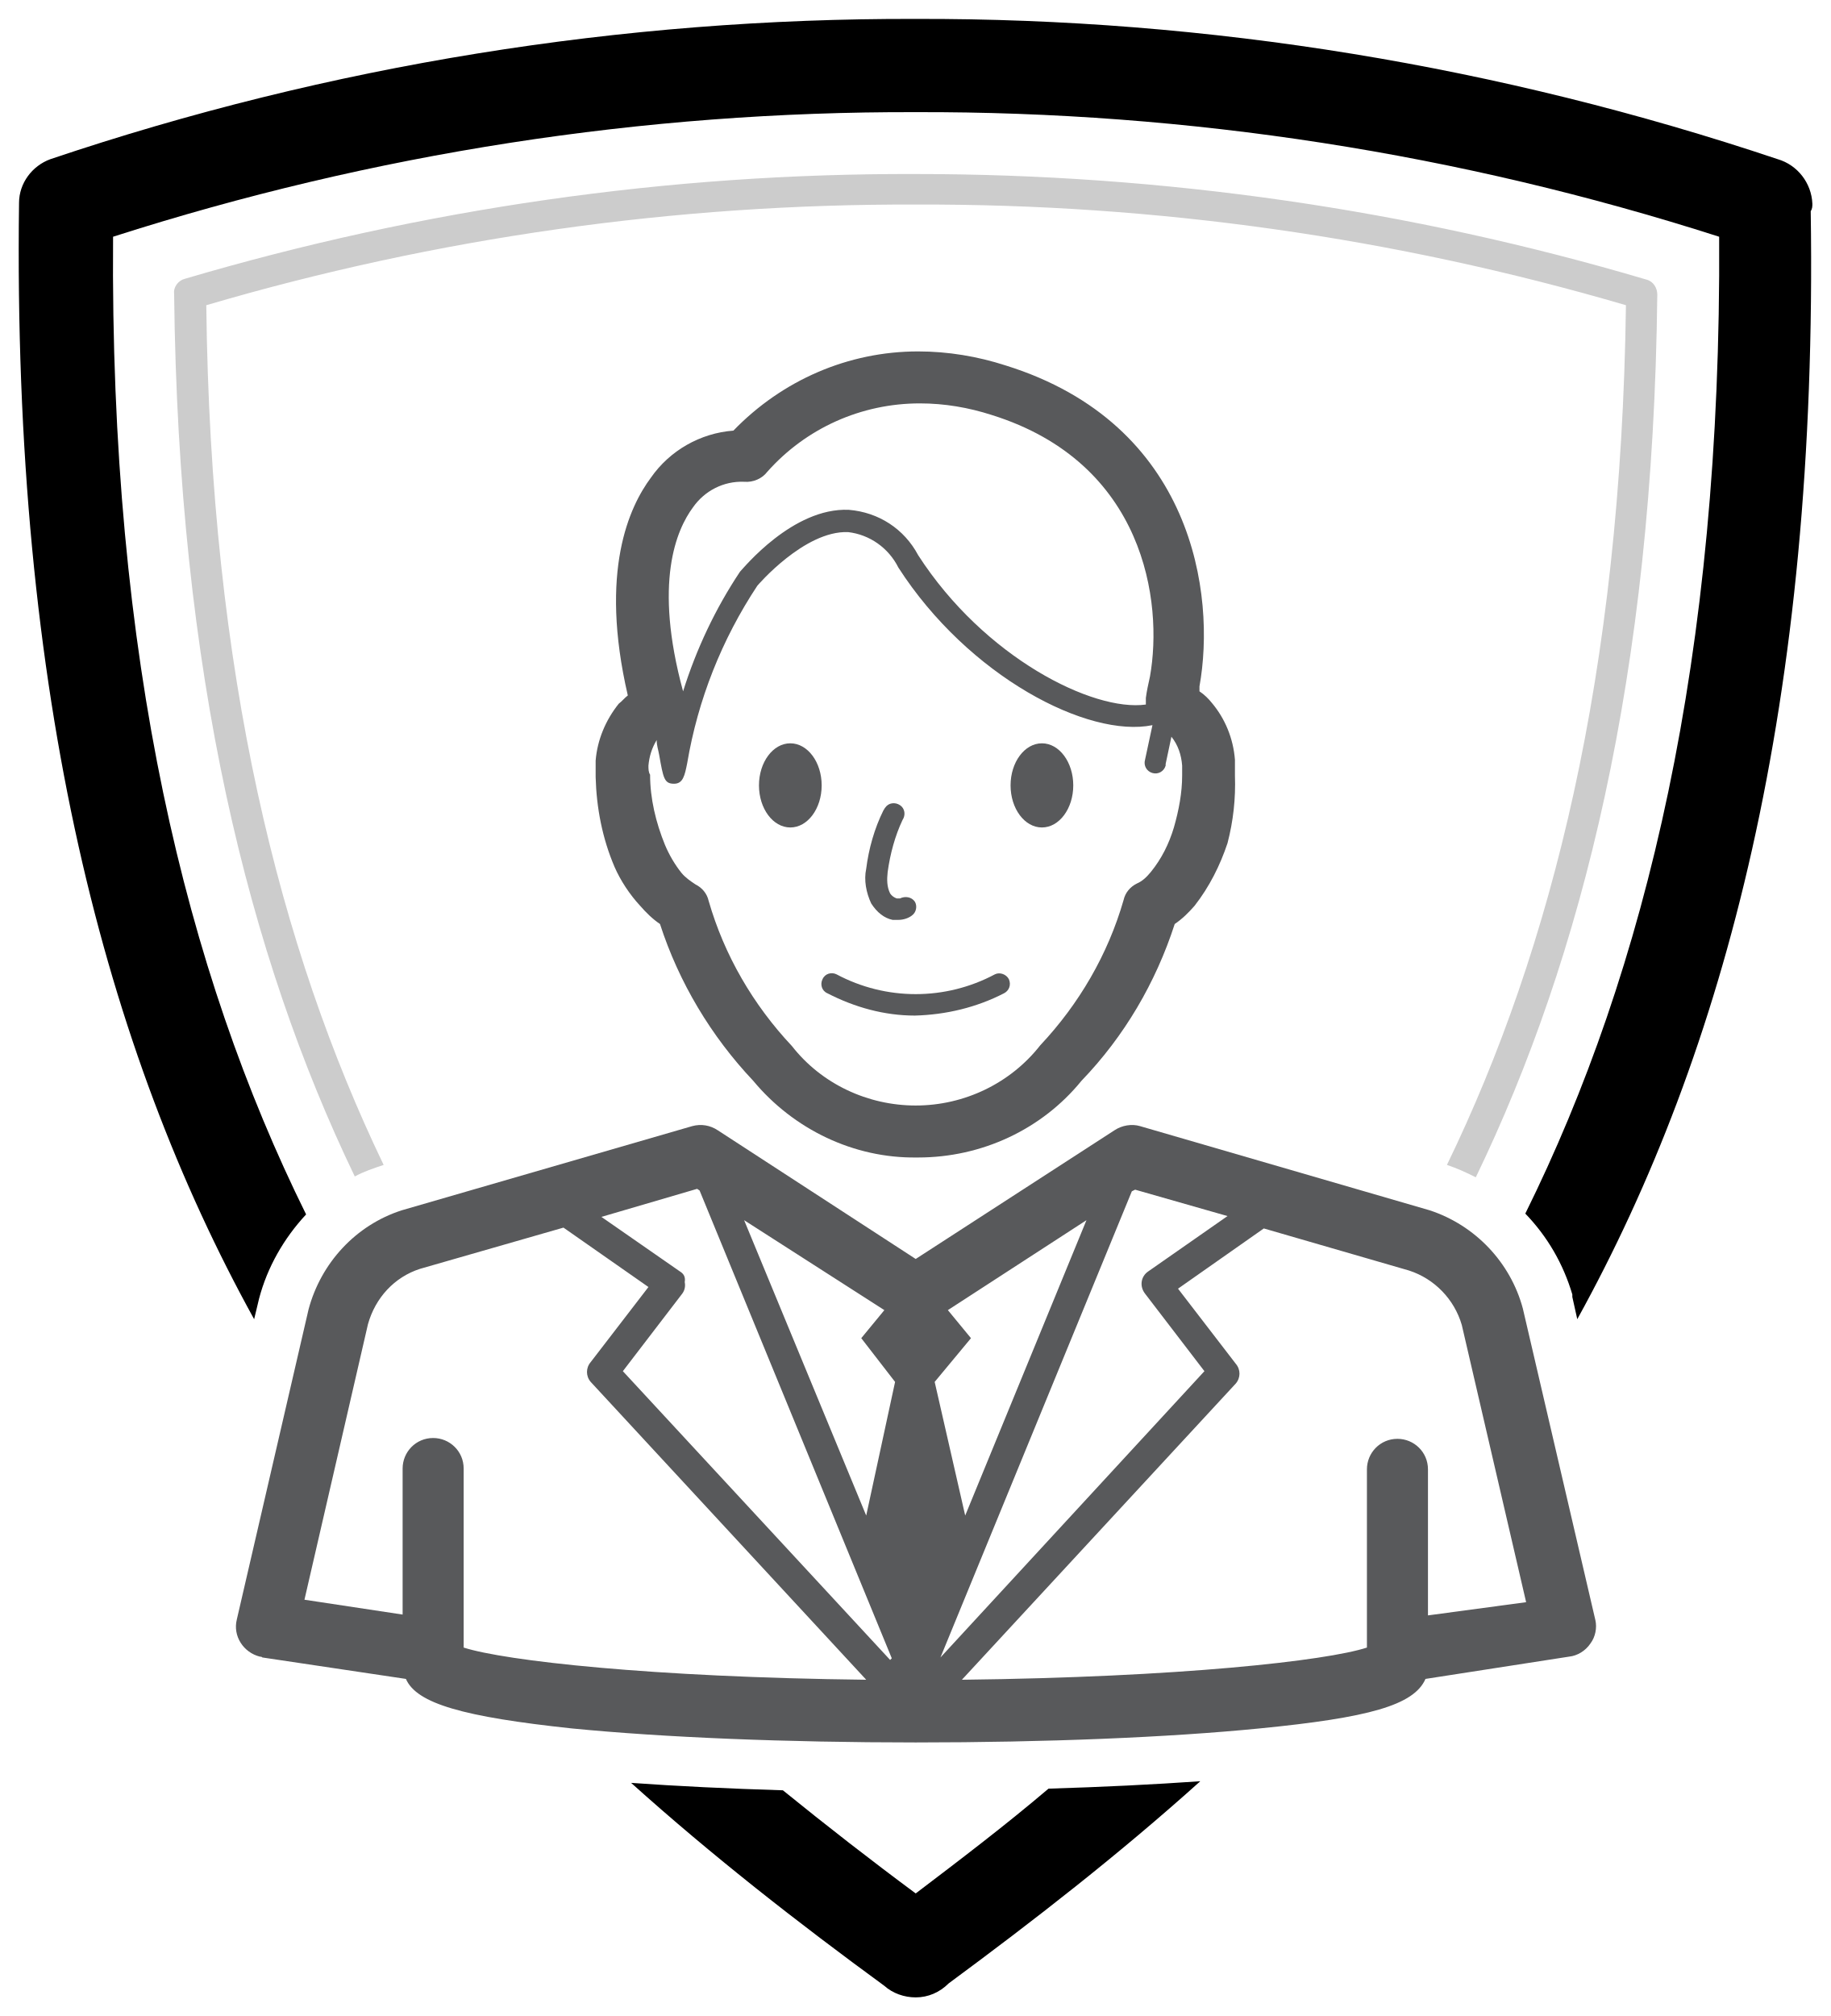
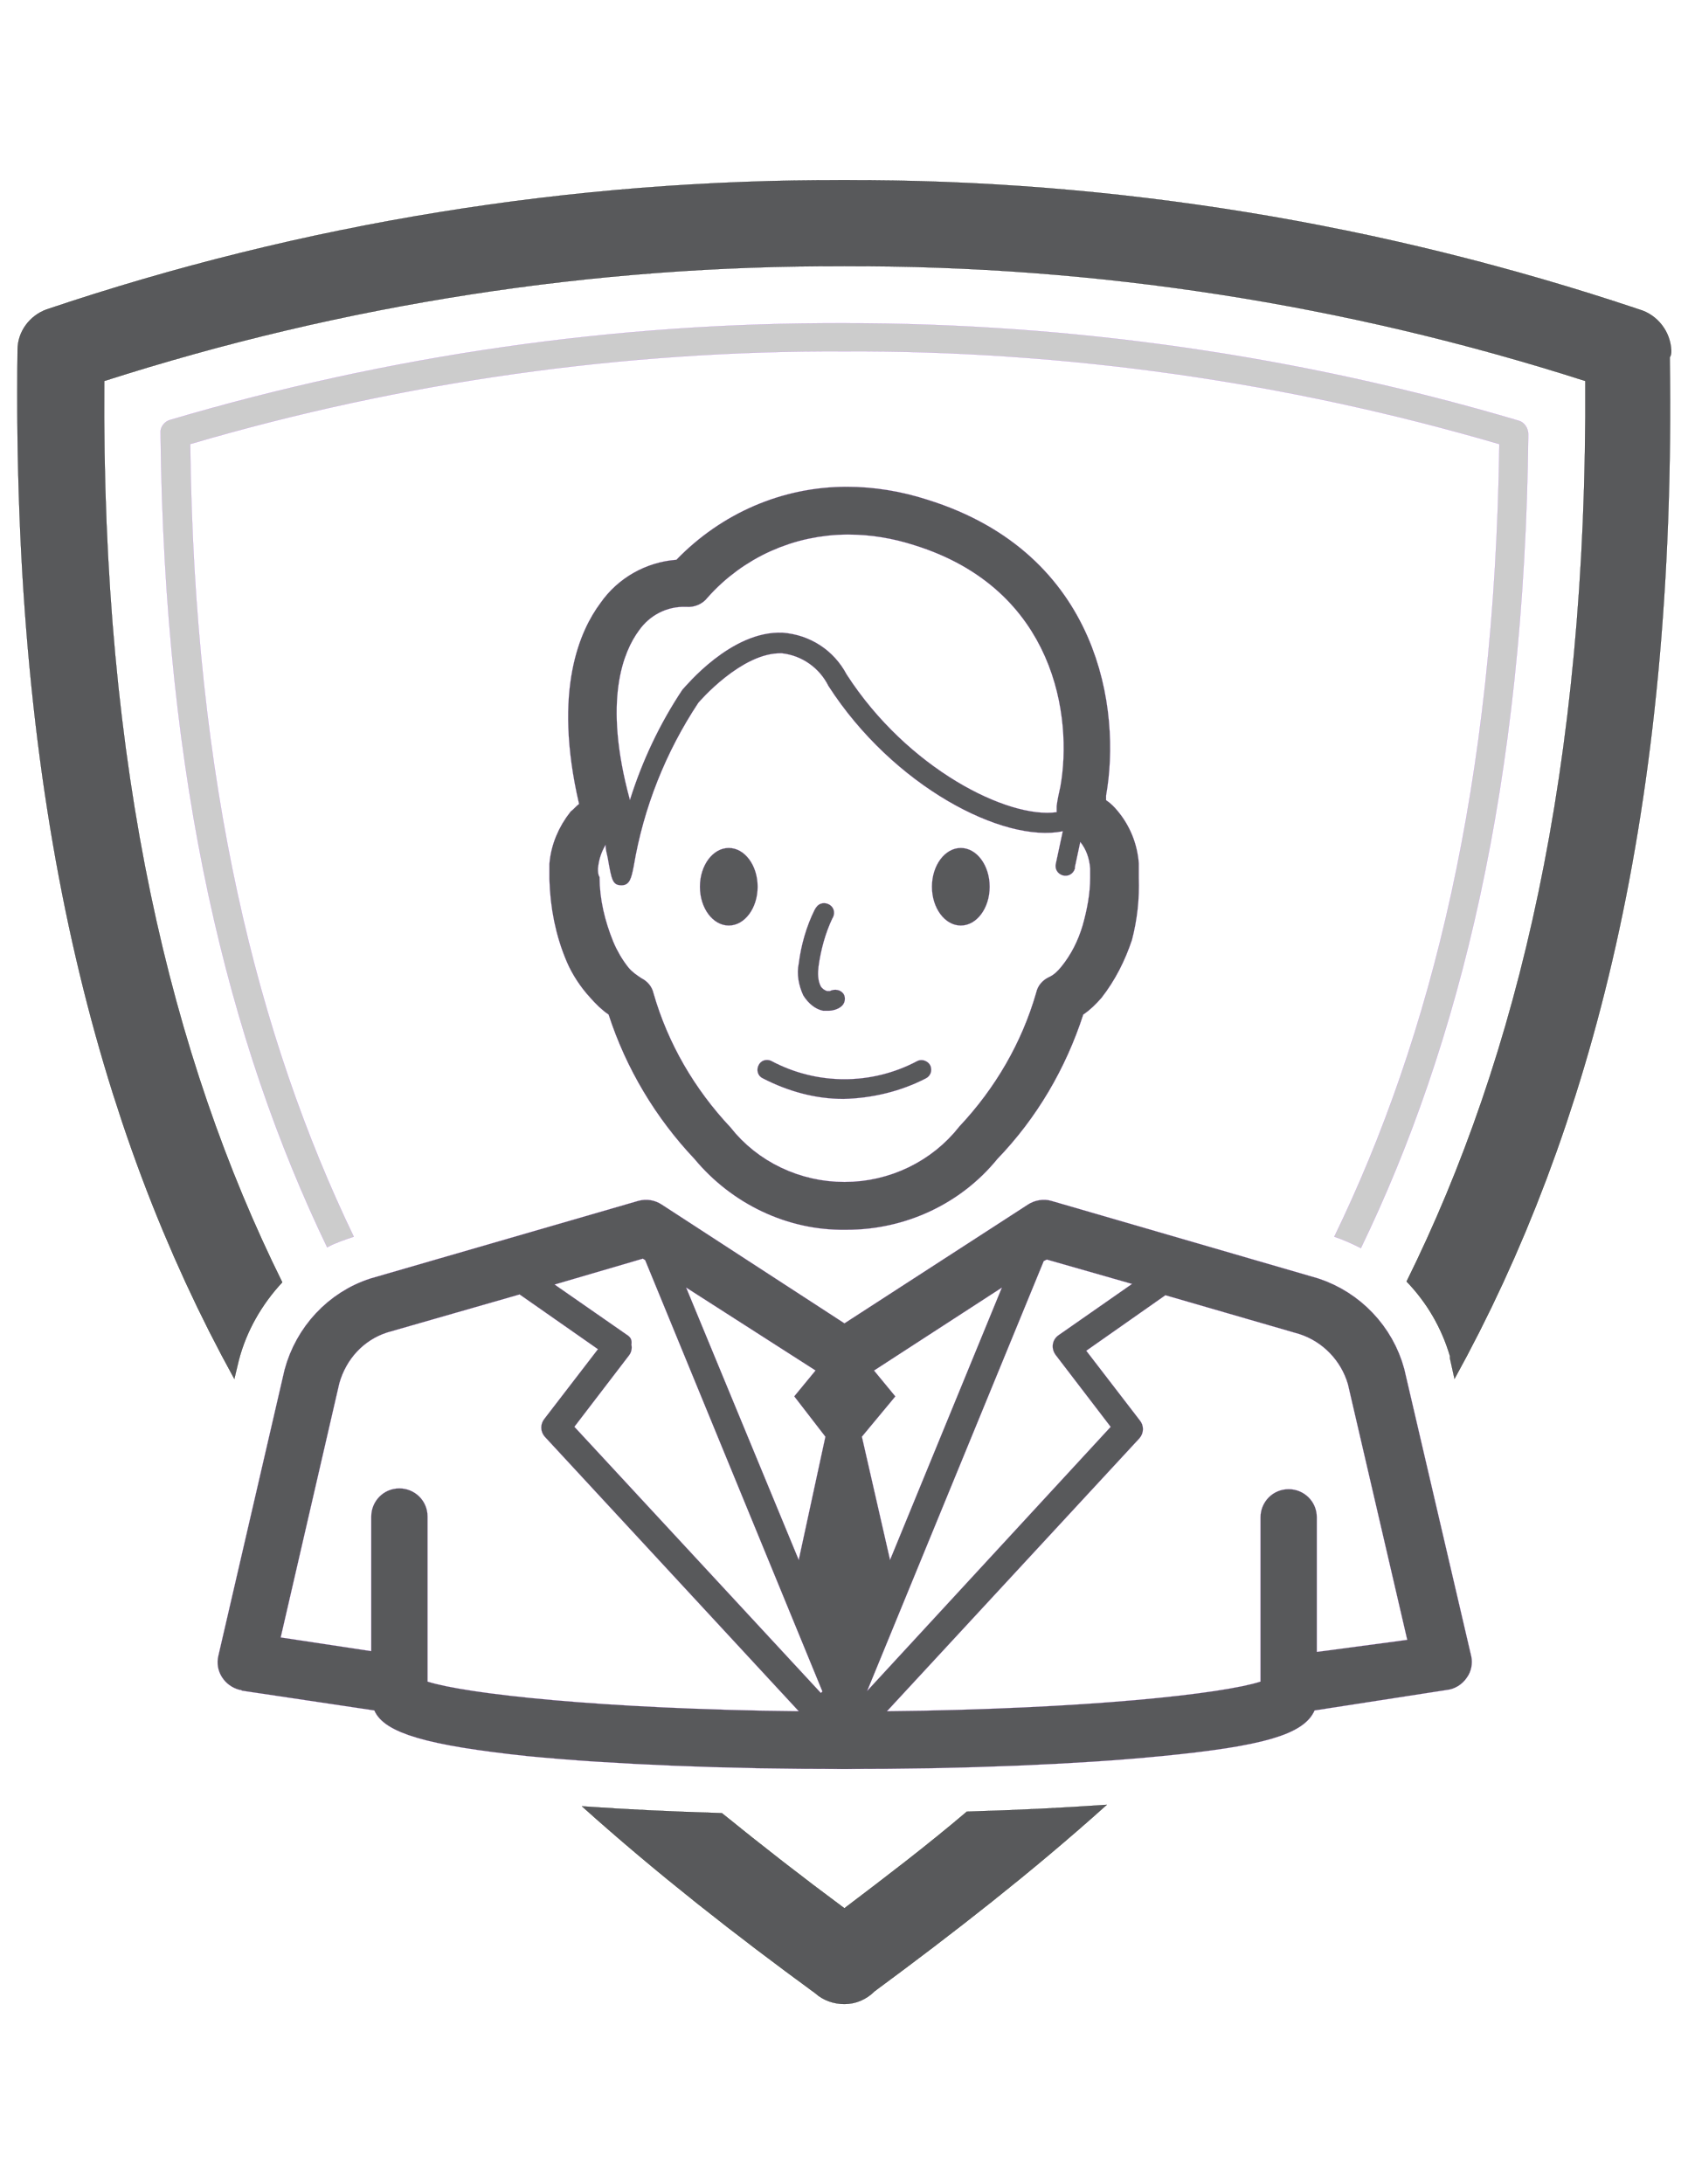
- <svg xmlns="http://www.w3.org/2000/svg" width="100%" height="100%" viewBox="-0.5 -0.5 48.4 53.3" data-name="Layer 1">
+ <svg xmlns="http://www.w3.org/2000/svg" version="1.1" id="Layer_1" x="0px" y="0px" viewBox="0 0 612 792" style="enable-background:new 0 0 612 792;" xml:space="preserve">
  <style type="text/css">
- 	.st0{fill:#58595B;}
- 	.st2{fill:#58595B;stroke:none;stroke-width:0.1;}
- 	.st2{fill:#CCCCCC;}
+ 	.st0{fill:#58595B;stroke:#C674FF;stroke-width:0.25;stroke-miterlimit:10;}
+ 	.st1{fill:#58595B;stroke:#000000;stroke-width:0.25;stroke-miterlimit:10;}
+ 	.st2{fill:#CCCCCC;stroke:#C674FF;stroke-width:0.25;stroke-miterlimit:10;}
</style>
  <g id="layer1" transform="translate(747.6863,-382.267)">
    <g id="Layer_2-19-2" transform="matrix(0.2181307,0,0,0.2181307,-747.6828,382.2672)">
      <g id="Layer_1-2-47-5">
-         <path id="path3025-4" class="st0" d="M182.3,156.3c-1.5-5.6-5.8-10.1-11.3-11.9l-35.1-10.2c-1-0.3-2.2-0.1-3.1,0.5l-24.1,15.6     l-24-15.6c-0.9-0.6-2-0.8-3.1-0.5l-35.2,10.2c-5.6,1.8-9.8,6.4-11.3,12L26.4,194c-0.5,2,0.8,4,2.8,4.5c0.1,0,0.2,0,0.3,0.1     l17.4,2.6c1.3,3,7,4.6,20.1,6c11.2,1.1,26,1.7,41.7,1.7s30.6-0.6,41.7-1.7c13.2-1.3,18.7-2.8,20.1-6l17.4-2.7     c1-0.1,2-0.7,2.6-1.6c0.6-0.8,0.8-1.9,0.6-2.8L182.3,156.3z M136.5,154.5l7.2,9.4l-32,34.7l23.2-56.5l0.4-0.2l11.2,3.2l-9.6,6.7     C136,152.4,135.8,153.6,136.5,154.5C136.5,154.4,136.5,154.4,136.5,154.5z M80.1,151.8l-9.5-6.6l11.6-3.4l0.3,0.2l23.3,56.7     l-0.2,0.2l-32.4-35l7.2-9.4c0.3-0.4,0.4-0.9,0.3-1.4C80.8,152.5,80.6,152.1,80.1,151.8z M114.7,181.4l-3.7-16.2l4.4-5.3l-2.8-3.4     l16.8-10.9L114.7,181.4z M106.2,165.2l-3.5,16.2l-14.8-35.8l17,10.9l-2.8,3.4L106.2,165.2z M53.9,197.4v-21.7     c0-2.1-1.7-3.7-3.7-3.7c-2.1,0-3.7,1.7-3.7,3.7l0,0v17.7l-11.9-1.8l7.7-33.4c0.9-3.2,3.2-5.7,6.3-6.7l17.4-5l10.3,7.2l-7,9.1     c-0.6,0.7-0.6,1.7,0,2.4l33.4,36.1C76.6,201,58.9,199,53.9,197.4z M170.8,193.5v-17.7c0-2.1-1.7-3.7-3.7-3.7     c-2.1,0-3.7,1.7-3.7,3.7l0,0v21.6c-4.9,1.6-22.7,3.6-49.1,3.9l33.2-35.9c0.6-0.7,0.6-1.7,0-2.4l-7-9.1l10.4-7.3l17.6,5.1     c3.1,1,5.5,3.5,6.4,6.6l7.8,33.6L170.8,193.5z" />
-         <path id="path3027-4" class="st1" d="M217.4,22.4c-0.1-2.5-1.8-4.7-4.2-5.4c-33.7-11.3-69-17.1-104.5-17     C73.1-0.1,37.6,5.6,3.8,17C1.6,17.8,0,19.9,0,22.3C-0.8,82.2,10.5,125,28.5,157.6l0.6-2.5c1-3.8,3-7.3,5.7-10.2     C20.2,115.4,11,77.6,11.4,26.4c31.5-10.1,64.3-15.2,97.3-15.1c33.1-0.1,65.9,5,97.4,15.1c0.3,51-8.9,88.9-23.5,118.4     c2.7,2.8,4.6,6.1,5.7,9.8v0.3l0.6,2.7c17.9-32.4,29.2-74.8,28.3-134.3C217.4,23,217.4,22.7,217.4,22.4z" />
-         <path id="path3029-9" class="st1" d="M108.7,227.2c-5.4-4-10.8-8.2-16.1-12.5c-6.6-0.2-12.8-0.5-18.4-0.9     c9.9,8.9,20.3,17,30.7,24.6c1,0.9,2.4,1.4,3.8,1.4l0,0c1.5,0,2.9-0.6,4-1.7c10.3-7.6,20.6-15.6,30.5-24.5     c-5.7,0.4-11.8,0.7-18.4,0.9C119.5,219,114.1,223.1,108.7,227.2z" />
-         <path id="path3031-9" class="st2" d="M22.7,34.7c27.9-8.2,56.9-12.3,86-12.2c29.1-0.1,58.1,4,86.1,12.2     c-0.6,44.7-9,78-21.7,104.2c1.2,0.4,2.3,0.9,3.5,1.5c12.9-26.7,21.5-61,22-107c0-0.8-0.5-1.6-1.3-1.8     c-28.7-8.5-58.6-12.8-88.6-12.8c-30-0.1-59.8,4.2-88.6,12.7c-0.8,0.2-1.4,1-1.3,1.8c0.5,46,9,80.2,21.9,107     c1.1-0.6,2.3-1,3.5-1.4C31.6,112.7,23.2,79.4,22.7,34.7z" />
-         <path id="path3033-3" class="st0" d="M75.3,107.5c0.7,0.8,1.5,1.6,2.4,2.2c2.3,7.1,6.2,13.6,11.3,19c4.9,5.9,12.2,9.4,19.8,9.3     h0.2c7.7,0,15-3.4,19.8-9.3c5.2-5.4,9-11.9,11.3-19c0.9-0.6,1.7-1.4,2.4-2.2c1.8-2.3,3.1-4.9,4-7.6c0.7-2.7,1-5.4,0.9-8.2     c0-0.6,0-1.2,0-1.9l0,0l0,0c-0.2-2.6-1.2-5-2.8-6.9c-0.4-0.5-0.9-1-1.5-1.4c0-0.2,0-0.4,0-0.6c2-11.1-0.7-31.8-23.5-38.9     c-3.4-1.1-7-1.7-10.6-1.7c-8.5,0-16.5,3.5-22.4,9.6c-4,0.3-7.7,2.4-10,5.7C74,59.1,70.3,66.9,73.8,82c-0.4,0.3-0.7,0.7-1.1,1     c-1.6,2-2.6,4.4-2.8,6.9l0,0c0,0.7,0,1.3,0,2c0.1,3.7,0.8,7.4,2.3,10.9C72.9,104.4,74,106.1,75.3,107.5z M81.7,59.2     c1.4-2,3.7-3.2,6.2-3.1c1.1,0.1,2.2-0.4,2.8-1.2c4.7-5.3,11.4-8.3,18.5-8.3c3,0,5.9,0.5,8.7,1.4c18.6,5.8,20.8,22.7,19.2,31.7     c-0.2,0.9-0.4,1.8-0.5,2.6c0,0.3,0,0.5,0,0.8C130.2,84,117,77.4,109,65c-1.7-3.2-4.8-5.2-8.4-5.5c-6.8-0.3-12.8,7.1-13.2,7.5     c-3,4.5-5.3,9.4-6.9,14.5C76.9,68.3,79.7,61.9,81.7,59.2z M76.3,90.5L76.3,90.5c0.1-1.1,0.4-2.1,1-3.1c0,0.7,0.2,1.2,0.3,1.8     c0.5,2.8,0.6,3.5,1.8,3.5l0,0c1.1,0,1.3-1,1.6-2.5c1.3-7.7,4.2-15,8.5-21.5c0,0,5.7-6.7,11-6.5c2.6,0.3,4.9,1.9,6.1,4.3     c8.5,13.2,23,20.7,30.8,19.1l-0.9,4.2c-0.2,0.7,0.2,1.4,0.9,1.6s1.4-0.2,1.6-0.9c0-0.1,0-0.1,0-0.2l0.7-3.3l0,0     c0.8,1,1.2,2.2,1.3,3.5l0,0l0,0c0,0.4,0,0.8,0,1.2c0,2.1-0.4,4.2-1,6.3c-0.6,2-1.5,3.8-2.8,5.4c-0.5,0.6-1,1.1-1.7,1.4     c-0.8,0.4-1.4,1.1-1.6,2c-1.9,6.6-5.4,12.6-10.1,17.6c-3.6,4.6-9.2,7.3-15.1,7.3l0,0c-5.8,0-11.4-2.6-15-7.2     c-4.7-5-8.2-11-10.1-17.6c-0.2-0.9-0.8-1.6-1.6-2c-0.6-0.4-1.2-0.8-1.7-1.4c-0.8-1-1.5-2.2-2-3.4c-1.1-2.7-1.8-5.6-1.8-8.5     C76.3,91.3,76.3,90.9,76.3,90.5z" />
-         <path id="path3035-6" class="st0" d="M98,118.1c3.3,1.7,6.9,2.7,10.6,2.7c3.8-0.1,7.5-1,10.8-2.7c0.6-0.3,0.9-1,0.6-1.7l0,0     c-0.3-0.6-1.1-0.9-1.7-0.6c-6,3.2-13.2,3.2-19.2,0c-0.6-0.3-1.4-0.1-1.7,0.6C97.1,117,97.3,117.8,98,118.1z" />
-         <ellipse id="ellipse3037-0" class="st0" cx="93.5" cy="92.9" rx="3.8" ry="5.1" />
-         <ellipse id="ellipse3039-5" class="st0" cx="124" cy="92.9" rx="3.8" ry="5.1" />
-         <path id="path3041-0" class="st0" d="M105.9,109.2h0.7c0.6,0,1.2-0.2,1.6-0.5c0.6-0.4,0.7-1.2,0.4-1.7l0,0     c-0.4-0.6-1.2-0.7-1.8-0.4l0,0c0,0-0.3,0-0.4,0c-0.3-0.1-0.6-0.3-0.8-0.6c-0.4-0.8-0.4-1.7-0.3-2.6c0.3-2.2,0.9-4.4,1.8-6.3     c0.4-0.6,0.3-1.4-0.3-1.8c-0.6-0.4-1.4-0.3-1.8,0.3c-0.1,0.1-0.1,0.2-0.2,0.3c-1.1,2.2-1.8,4.7-2.1,7.1c-0.3,1.4,0,2.9,0.6,4.2     C104,108.3,104.9,109,105.9,109.2z" />
+         <path id="path3025-4" class="st0" d="M2334.3,2275.9c-19-70.8-73.3-127.7-142.9-150.5l-443.8-129c-12.6-3.8-27.8-1.3-39.2,6.3     l-304.7,197.3l-303.5-197.3c-11.4-7.6-25.3-10.1-39.2-6.3l-445.1,129c-70.8,22.8-123.9,80.9-142.9,151.7l-110,475.4     c-6.3,25.3,10.1,50.6,35.4,56.9c1.3,0,2.5,0,3.8,1.3l220,32.9c16.4,37.9,88.5,58.2,254.2,75.9c141.6,13.9,328.8,21.5,527.3,21.5     s386.9-7.6,527.3-21.5c166.9-16.4,236.5-35.4,254.2-75.9l220-34.1c12.6-1.3,25.3-8.9,32.9-20.2c7.6-10.1,10.1-24,7.6-35.4     L2334.3,2275.9z M1755.2,2253.2l91,118.9l-404.6,438.8l293.4-714.4l5.1-2.5l141.6,40.5l-121.4,84.7     C1748.8,2226.6,1746.3,2241.8,1755.2,2253.2C1755.2,2251.9,1755.2,2251.9,1755.2,2253.2z M1042,2219l-120.1-83.5l146.7-43     l3.8,2.5L1367,2812l-2.5,2.5L954.8,2372l91-118.9c3.8-5.1,5.1-11.4,3.8-17.7C1050.9,2227.9,1048.3,2222.8,1042,2219z      M1479.5,2593.3l-46.8-204.8l55.6-67l-35.4-43l212.4-137.8L1479.5,2593.3z M1372,2388.5l-44.3,204.8l-187.1-452.7l215,137.8     l-35.4,43L1372,2388.5z M710.7,2795.6v-274.4c0-26.6-21.5-46.8-46.8-46.8c-26.6,0-46.8,21.5-46.8,46.8l0,0V2745l-150.5-22.8     l97.4-422.3c11.4-40.5,40.5-72.1,79.7-84.7l220-63.2l130.2,91l-88.5,115.1c-7.6,8.9-7.6,21.5,0,30.3l422.3,456.5     C997.7,2841.1,773.9,2815.8,710.7,2795.6z M2188.9,2746.3v-223.8c0-26.6-21.5-46.8-46.8-46.8c-26.6,0-46.8,21.5-46.8,46.8l0,0     v273.1c-62,20.2-287,45.5-620.9,49.3l419.8-453.9c7.6-8.9,7.6-21.5,0-30.3l-88.5-115.1l131.5-92.3l222.5,64.5     c39.2,12.6,69.5,44.3,80.9,83.5l98.6,424.9L2188.9,2746.3z" />
+         <path id="path3027-4" class="st1" d="M2778.1,582.8c-1.3-31.6-22.8-59.4-53.1-68.3c-426.1-142.9-872.5-216.2-1321.4-215     c-450.1-1.3-899,70.8-1326.4,215c-27.8,10.1-48,36.7-48,67C19.1,1339,161.9,1880.1,389.5,2292.4l7.6-31.6     c12.6-48,37.9-92.3,72.1-129c-184.6-373-300.9-851-295.9-1498.4c398.3-127.7,813-192.2,1230.3-190.9     c418.5-1.3,833.3,63.2,1231.6,190.9c3.8,644.9-112.5,1124.1-297.1,1497.1c34.1,35.4,58.2,77.1,72.1,123.9v3.8l7.6,34.1     c226.3-409.7,369.2-945.8,357.8-1698.2C2778.1,590.4,2778.1,586.6,2778.1,582.8z" />
+         <path id="path3029-9" class="st1" d="M1403.6,3172.4c-68.3-50.6-136.6-103.7-203.6-158.1c-83.5-2.5-161.9-6.3-232.7-11.4     c125.2,112.5,256.7,215,388.2,311.1c12.6,11.4,30.3,17.7,48,17.7l0,0c19,0,36.7-7.6,50.6-21.5     c130.2-96.1,260.5-197.3,385.7-309.8c-72.1,5.1-149.2,8.9-232.7,11.4C1540.2,3068.7,1471.9,3120.6,1403.6,3172.4z" />
+         <path id="path3031-9" class="st2" d="M316.2,738.3C669,634.6,1035.7,582.8,1403.6,584.1c368-1.3,734.7,50.6,1088.7,154.3     c-7.6,565.2-113.8,986.3-274.4,1317.6c15.2,5.1,29.1,11.4,44.3,19c163.1-337.6,271.9-771.3,278.2-1353c0-10.1-6.3-20.2-16.4-22.8     C2161,591.7,1783,537.3,1403.6,537.3c-379.3-1.3-756.1,53.1-1120.3,160.6c-10.1,2.5-17.7,12.6-16.4,22.8     c6.3,581.7,113.8,1014.1,276.9,1353c13.9-7.6,29.1-12.6,44.3-17.7C428.7,1724.6,322.5,1303.5,316.2,738.3z" />
+         <path id="path3033-3" class="st0" d="M981.3,1658.9c8.9,10.1,19,20.2,30.3,27.8c29.1,89.8,78.4,172,142.9,240.2     c62,74.6,154.3,118.9,250.4,117.6h2.5c97.4,0,189.7-43,250.4-117.6c65.8-68.3,113.8-150.5,142.9-240.2     c11.4-7.6,21.5-17.7,30.3-27.8c22.8-29.1,39.2-62,50.6-96.1c8.9-34.1,12.6-68.3,11.4-103.7c0-7.6,0-15.2,0-24l0,0l0,0     c-2.5-32.9-15.2-63.2-35.4-87.2c-5.1-6.3-11.4-12.6-19-17.7c0-2.5,0-5.1,0-7.6c25.3-140.4-8.9-402.1-297.1-491.9     c-43-13.9-88.5-21.5-134-21.5c-107.5,0-208.6,44.3-283.2,121.4c-50.6,3.8-97.4,30.3-126.4,72.1c-32.9,44.3-79.7,142.9-35.4,333.8     c-5.1,3.8-8.9,8.9-13.9,12.6c-20.2,25.3-32.9,55.6-35.4,87.2l0,0c0,8.9,0,16.4,0,25.3c1.3,46.8,10.1,93.6,29.1,137.8     C951,1619.7,964.9,1641.2,981.3,1658.9z M1062.2,1048.1c17.7-25.3,46.8-40.5,78.4-39.2c13.9,1.3,27.8-5.1,35.4-15.2     c59.4-67,144.1-105,233.9-105c37.9,0,74.6,6.3,110,17.7c235.2,73.3,263,287,242.8,400.8c-2.5,11.4-5.1,22.8-6.3,32.9     c0,3.8,0,6.3,0,10.1c-80.9,11.4-247.8-72.1-349-228.9c-21.5-40.5-60.7-65.8-106.2-69.5c-86-3.8-161.9,89.8-166.9,94.8     c-37.9,56.9-67,118.9-87.2,183.3C1001.5,1163.2,1036.9,1082.3,1062.2,1048.1z M994,1443.9L994,1443.9     c1.3-13.9,5.1-26.6,12.6-39.2c0,8.9,2.5,15.2,3.8,22.8c6.3,35.4,7.6,44.3,22.8,44.3l0,0c13.9,0,16.4-12.6,20.2-31.6     c16.4-97.4,53.1-189.7,107.5-271.9c0,0,72.1-84.7,139.1-82.2c32.9,3.8,62,24,77.1,54.4c107.5,166.9,290.8,261.7,389.5,241.5     l-11.4,53.1c-2.5,8.9,2.5,17.7,11.4,20.2c8.9,2.5,17.7-2.5,20.2-11.4c0-1.3,0-1.3,0-2.5l8.9-41.7l0,0     c10.1,12.6,15.2,27.8,16.4,44.3l0,0l0,0c0,5.1,0,10.1,0,15.2c0,26.6-5.1,53.1-12.6,79.7c-7.6,25.3-19,48-35.4,68.3     c-6.3,7.6-12.6,13.9-21.5,17.7c-10.1,5.1-17.7,13.9-20.2,25.3c-24,83.5-68.3,159.3-127.7,222.5c-45.5,58.2-116.3,92.3-190.9,92.3     l0,0c-73.3,0-144.1-32.9-189.7-91c-59.4-63.2-103.7-139.1-127.7-222.5c-2.5-11.4-10.1-20.2-20.2-25.3     c-7.6-5.1-15.2-10.1-21.5-17.7c-10.1-12.6-19-27.8-25.3-43c-13.9-34.1-22.8-70.8-22.8-107.5C994,1454,994,1449,994,1443.9z" />
+         <path id="path3035-6" class="st0" d="M1268.3,1792.9c41.7,21.5,87.2,34.1,134,34.1c48-1.3,94.8-12.6,136.6-34.1     c7.6-3.8,11.4-12.6,7.6-21.5l0,0c-3.8-7.6-13.9-11.4-21.5-7.6c-75.9,40.5-166.9,40.5-242.8,0c-7.6-3.8-17.7-1.3-21.5,7.6     C1257,1779,1259.5,1789.1,1268.3,1792.9z" />
+         <ellipse id="ellipse3037-0" class="st0" cx="1211.4" cy="1474.2" rx="48" ry="64.5" />
+         <ellipse id="ellipse3039-5" class="st0" cx="1597.1" cy="1474.2" rx="48" ry="64.5" />
+         <path id="path3041-0" class="st0" d="M1368.2,1680.4h8.9c7.6,0,15.2-2.5,20.2-6.3c7.6-5.1,8.9-15.2,5.1-21.5l0,0     c-5.1-7.6-15.2-8.9-22.8-5.1l0,0c0,0-3.8,0-5.1,0c-3.8-1.3-7.6-3.8-10.1-7.6c-5.1-10.1-5.1-21.5-3.8-32.9     c3.8-27.8,11.4-55.6,22.8-79.7c5.1-7.6,3.8-17.7-3.8-22.8s-17.7-3.8-22.8,3.8c-1.3,1.3-1.3,2.5-2.5,3.8     c-13.9,27.8-22.8,59.4-26.6,89.8c-3.8,17.7,0,36.7,7.6,53.1C1344.2,1669,1355.6,1677.8,1368.2,1680.4z" />
      </g>
    </g>
  </g>
</svg>
